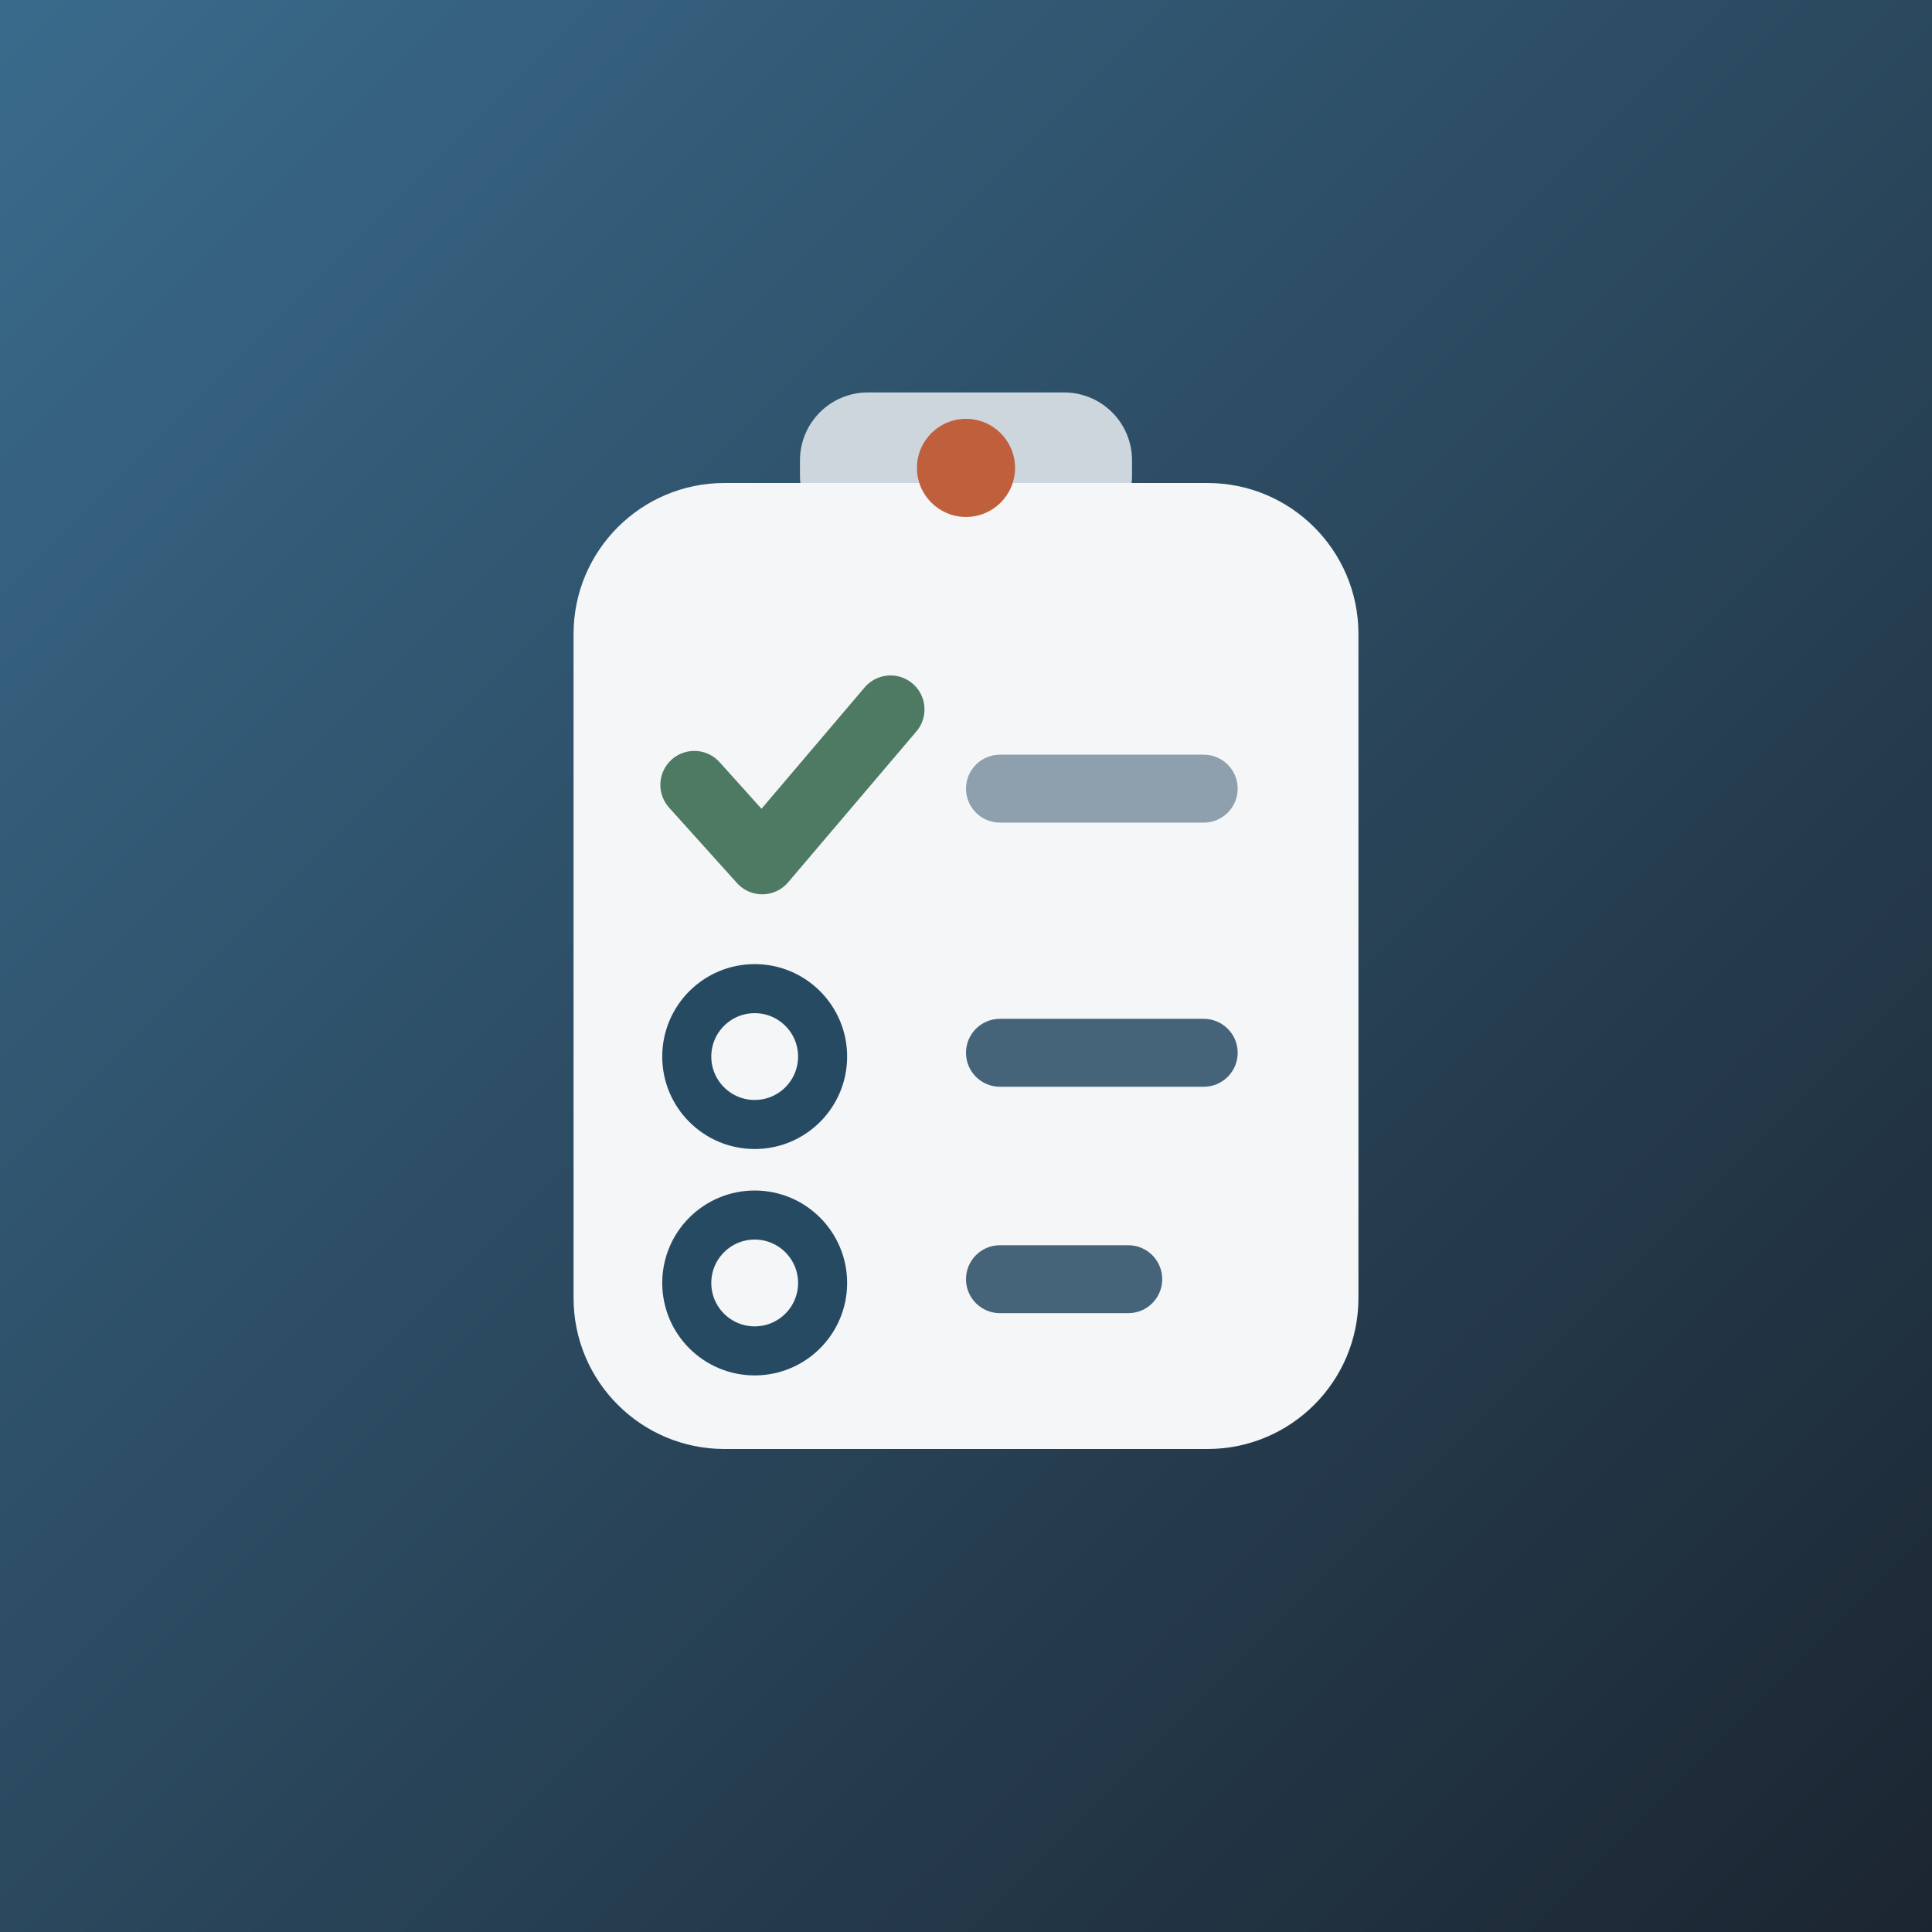
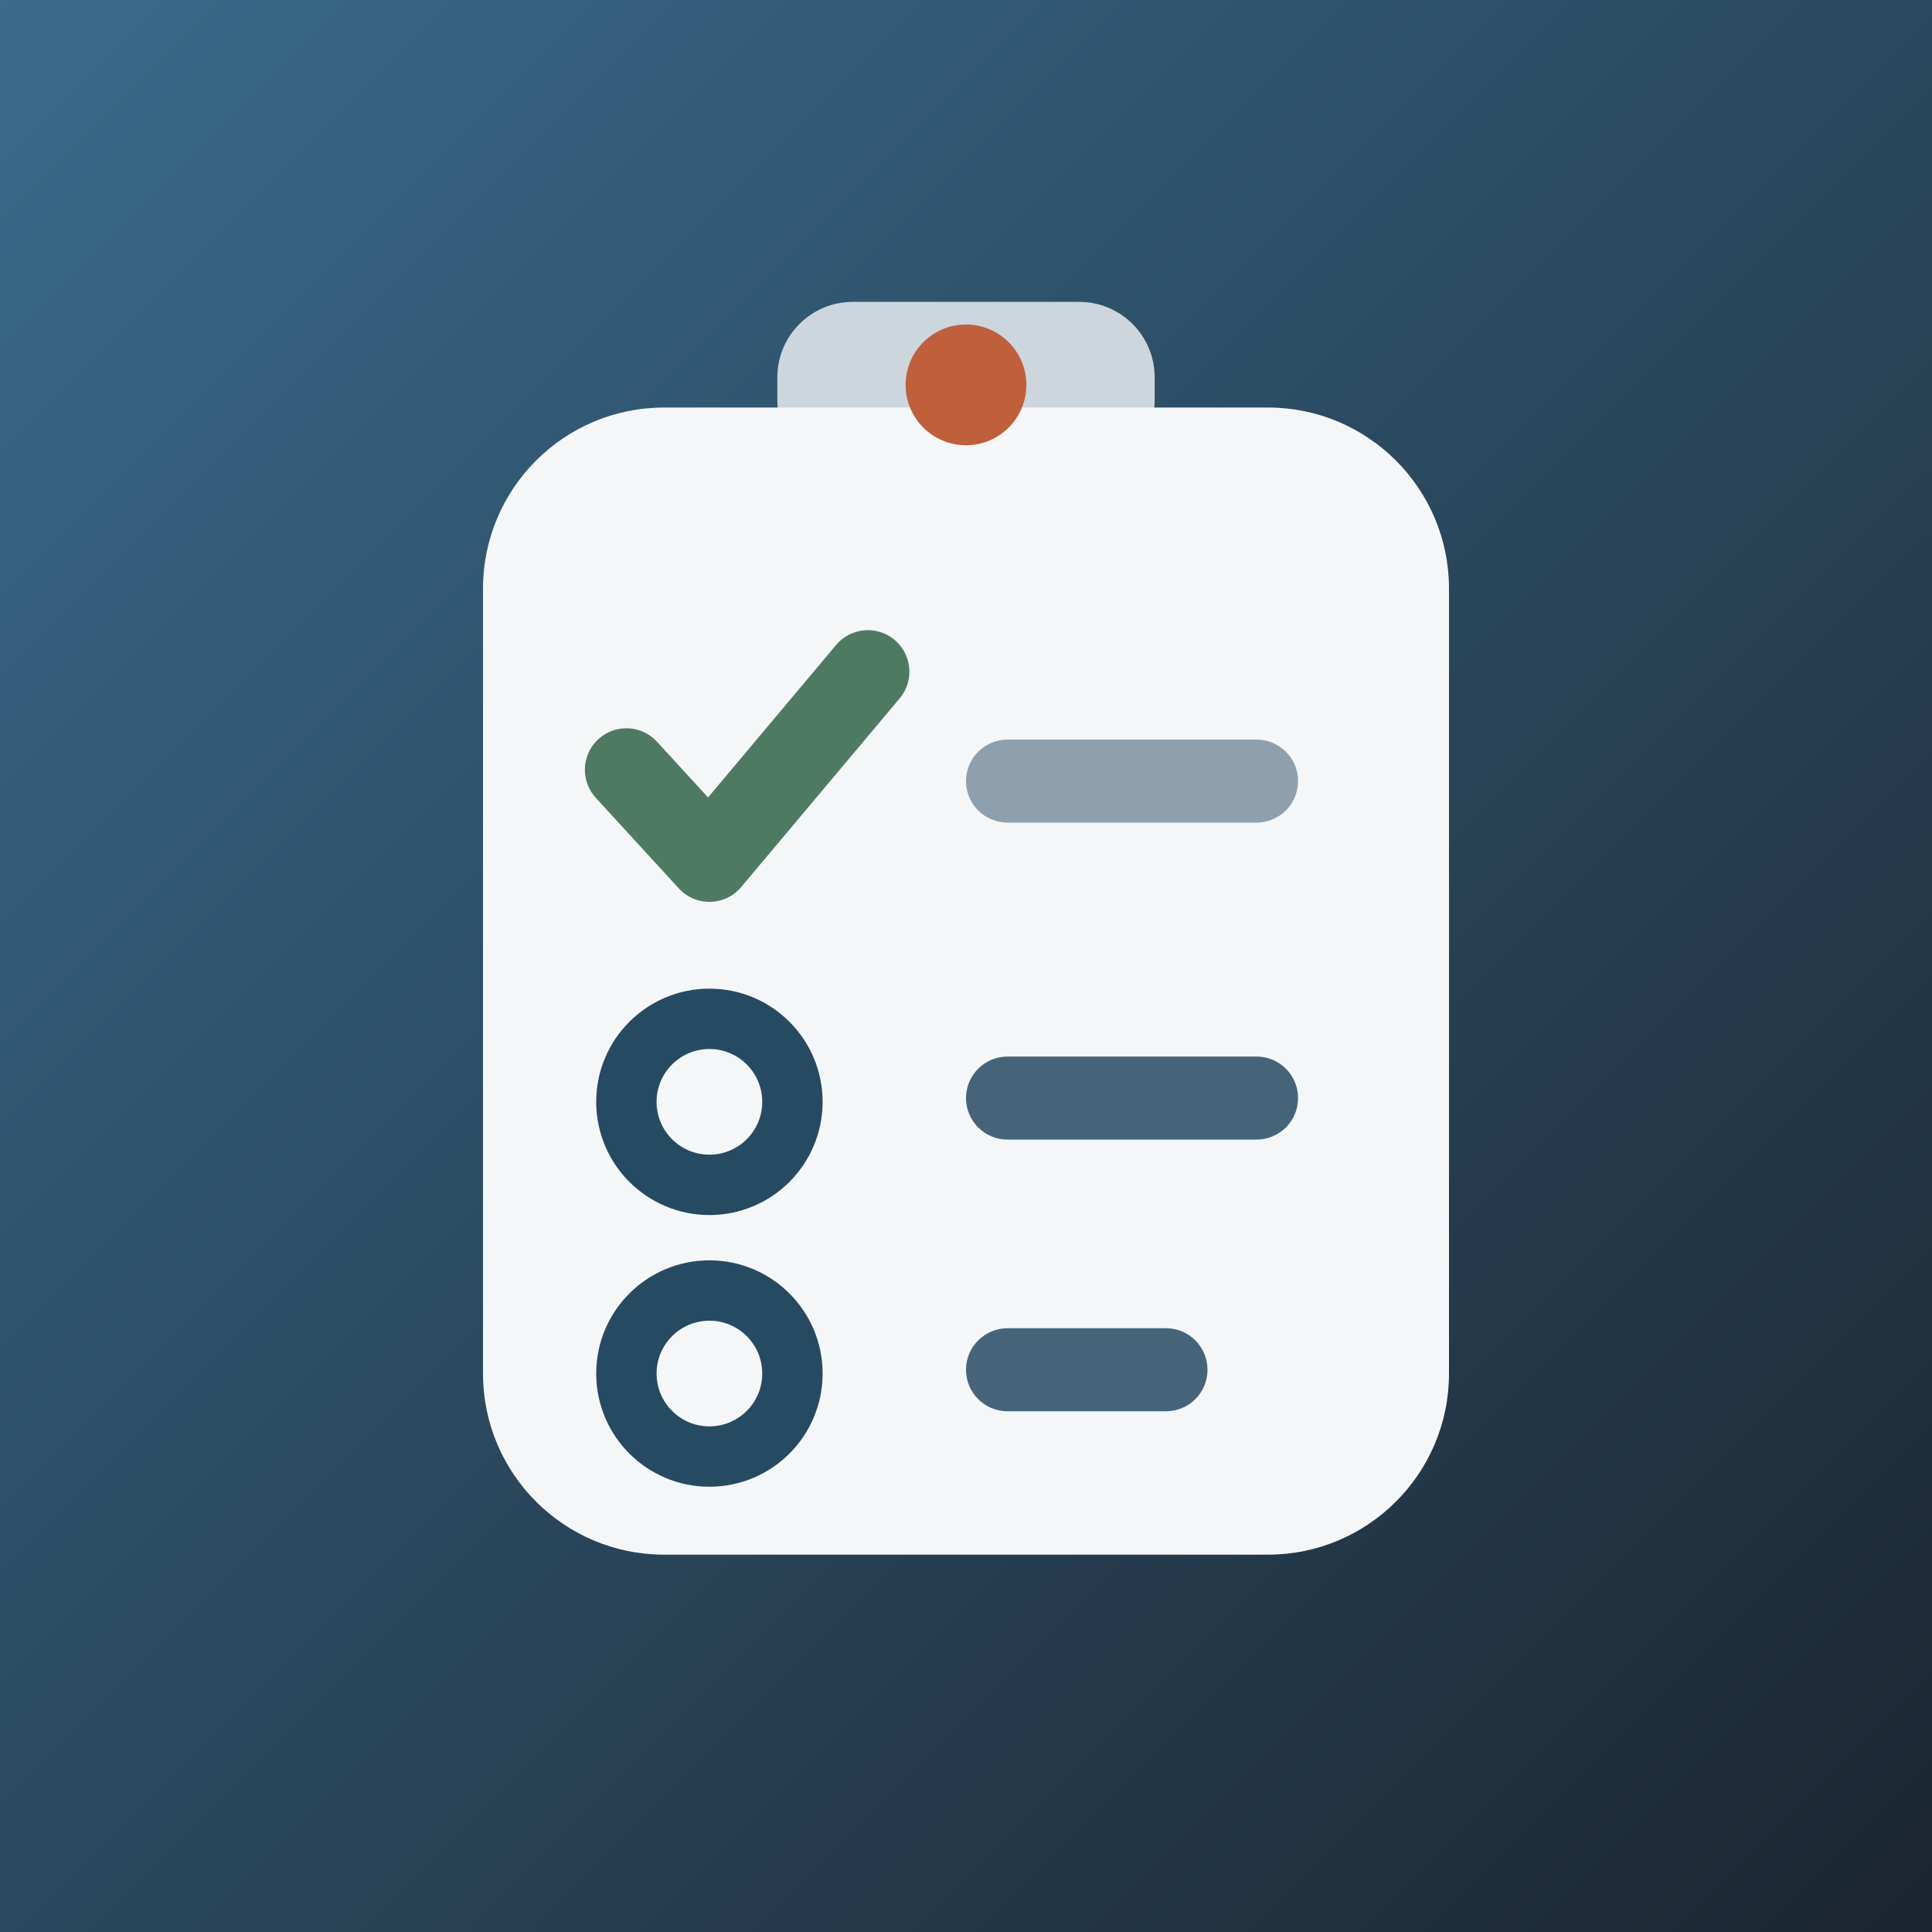
<svg xmlns="http://www.w3.org/2000/svg" width="256" height="256" viewBox="0 0 256 256">
  <defs>
    <linearGradient id="g4" x1="0" y1="0" x2="1" y2="1">
      <stop offset="0" stop-color="#3a6b8c" />
      <stop offset="1" stop-color="#1b2530" />
    </linearGradient>
  </defs>
  <g>
    <rect x="0" y="0" width="256" height="256" fill="url(#g4)" />
-     <rect x="106" y="52" width="44" height="20" rx="9" fill="#cdd6dd" />
-     <rect x="76" y="64" width="104" height="128" rx="20" fill="#F4F6F8" />
+     <rect x="103" y="40" width="50" height="23" rx="10" fill="#cdd6dd" />
+     <rect x="64" y="54" width="128" height="152" rx="24" fill="#F4F6F8" />
    <g stroke-linecap="round">
-       <path d="M92 104 l9 10 l17 -20" fill="none" stroke="#4e7a63" stroke-width="9" stroke-linejoin="round" />
-       <rect x="128" y="100" width="36" height="9" rx="4.5" fill="#274A63" opacity="0.5" />
-       <circle cx="100" cy="140" r="9" fill="none" stroke="#274A63" stroke-width="6.5" />
-       <rect x="128" y="135" width="36" height="9" rx="4.5" fill="#274A63" opacity="0.85" />
-       <circle cx="100" cy="170" r="9" fill="none" stroke="#274A63" stroke-width="6.5" />
-       <rect x="128" y="165" width="26" height="9" rx="4.5" fill="#274A63" opacity="0.85" />
+       <path d="M83 102 l11 12 l21 -25" fill="none" stroke="#4e7a63" stroke-width="11" stroke-linejoin="round" />
+       <rect x="128" y="98" width="44" height="11" rx="5.5" fill="#274A63" opacity="0.5" />
+       <circle cx="94" cy="146" r="11" fill="none" stroke="#274A63" stroke-width="8" />
+       <rect x="128" y="140" width="44" height="11" rx="5.5" fill="#274A63" opacity="0.85" />
+       <circle cx="94" cy="182" r="11" fill="none" stroke="#274A63" stroke-width="8" />
+       <rect x="128" y="176" width="32" height="11" rx="5.5" fill="#274A63" opacity="0.85" />
    </g>
-     <circle cx="128" cy="62" r="6.5" fill="#C05F3C" />
+     <circle cx="128" cy="51" r="8" fill="#C05F3C" />
  </g>
</svg>
